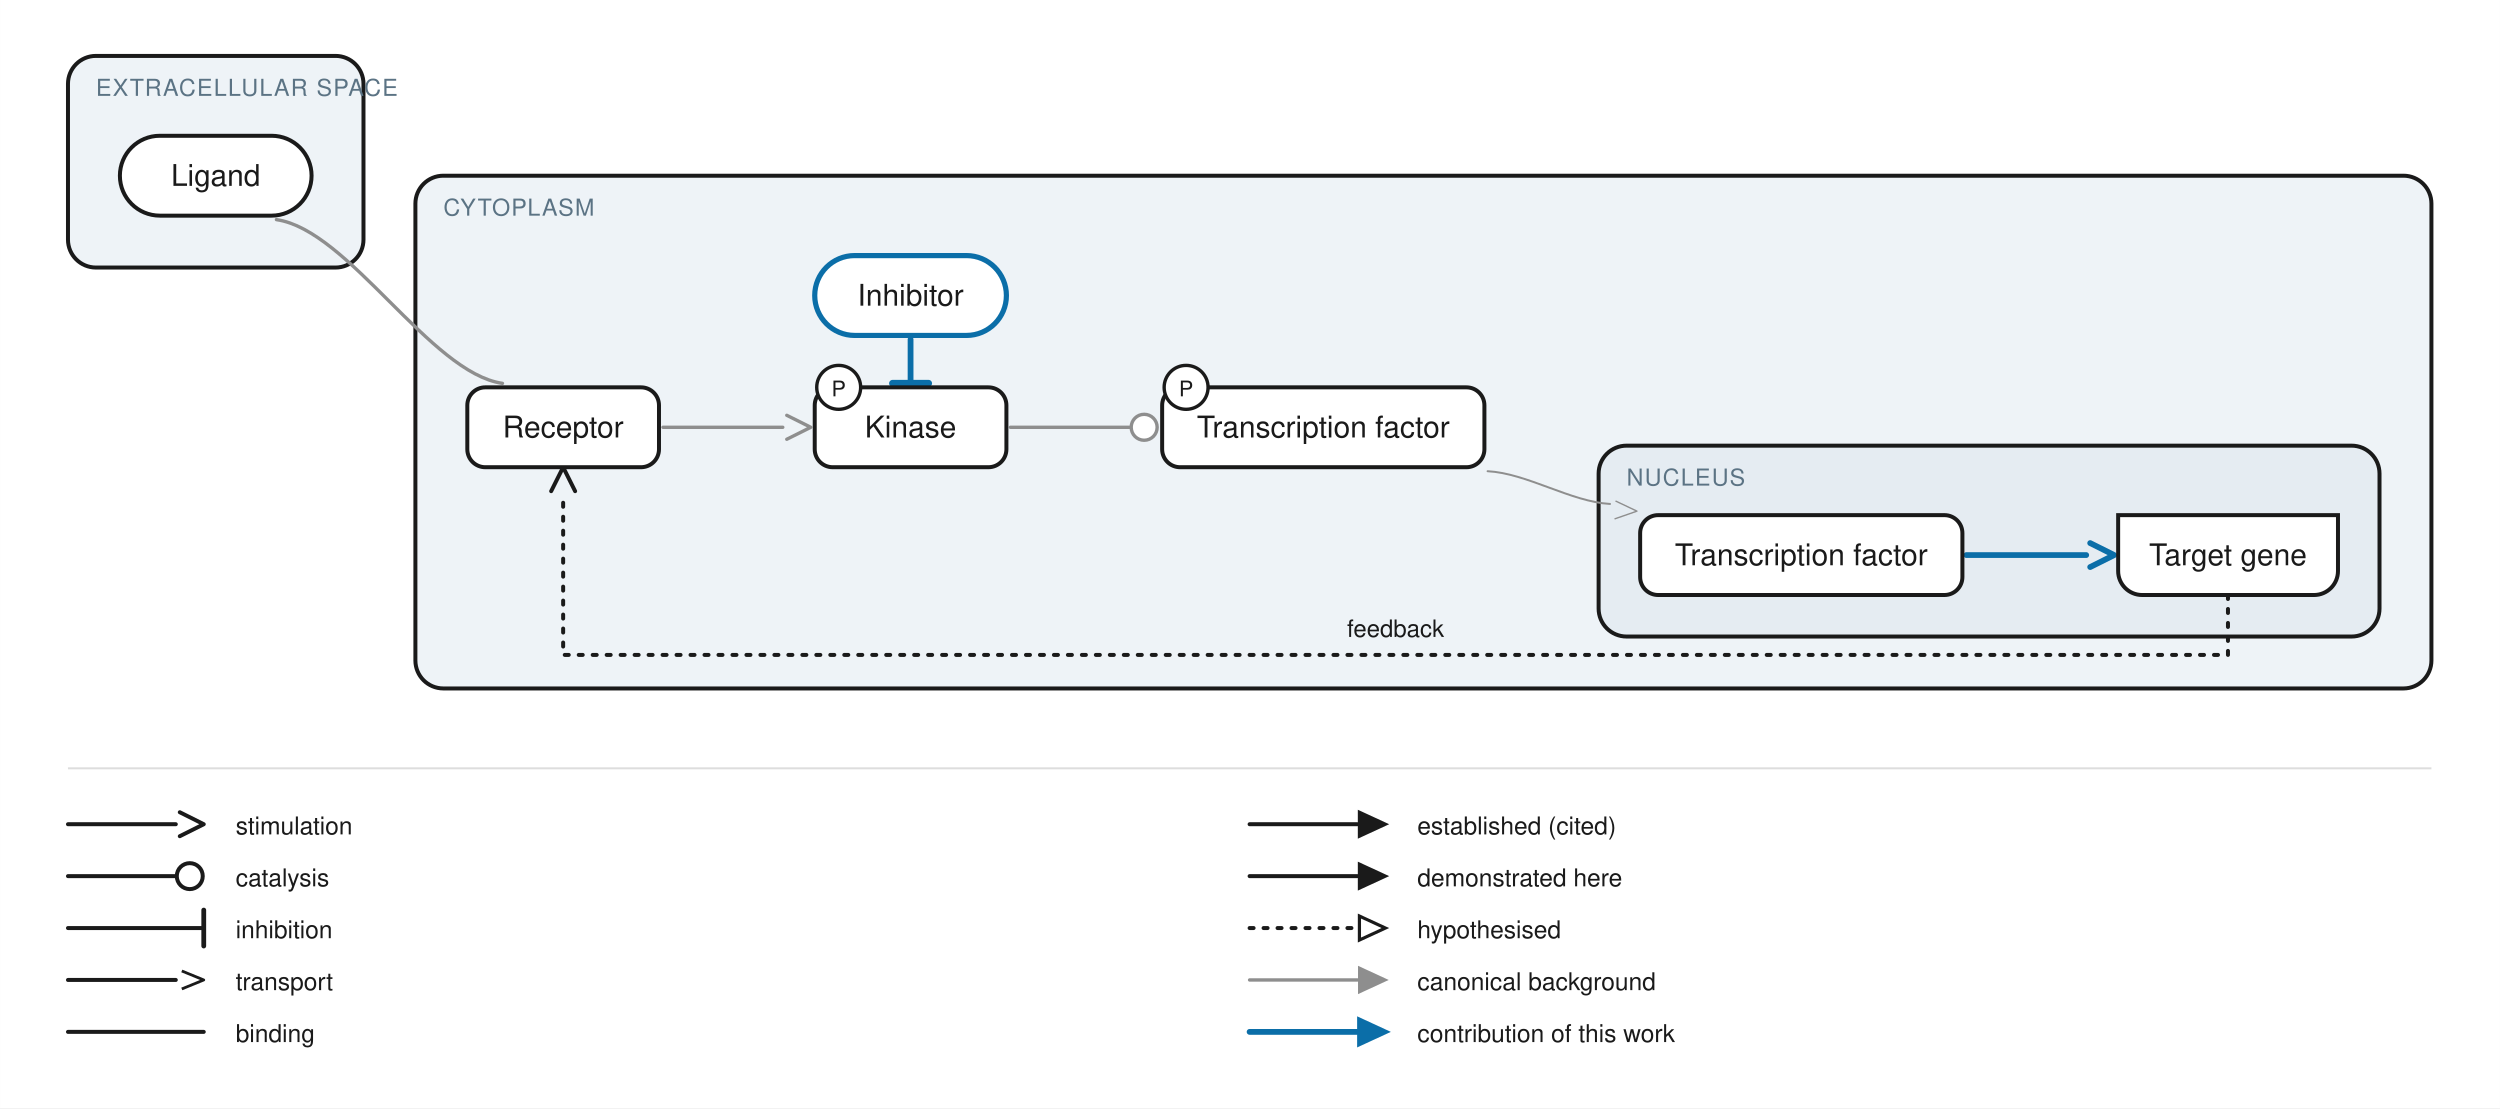
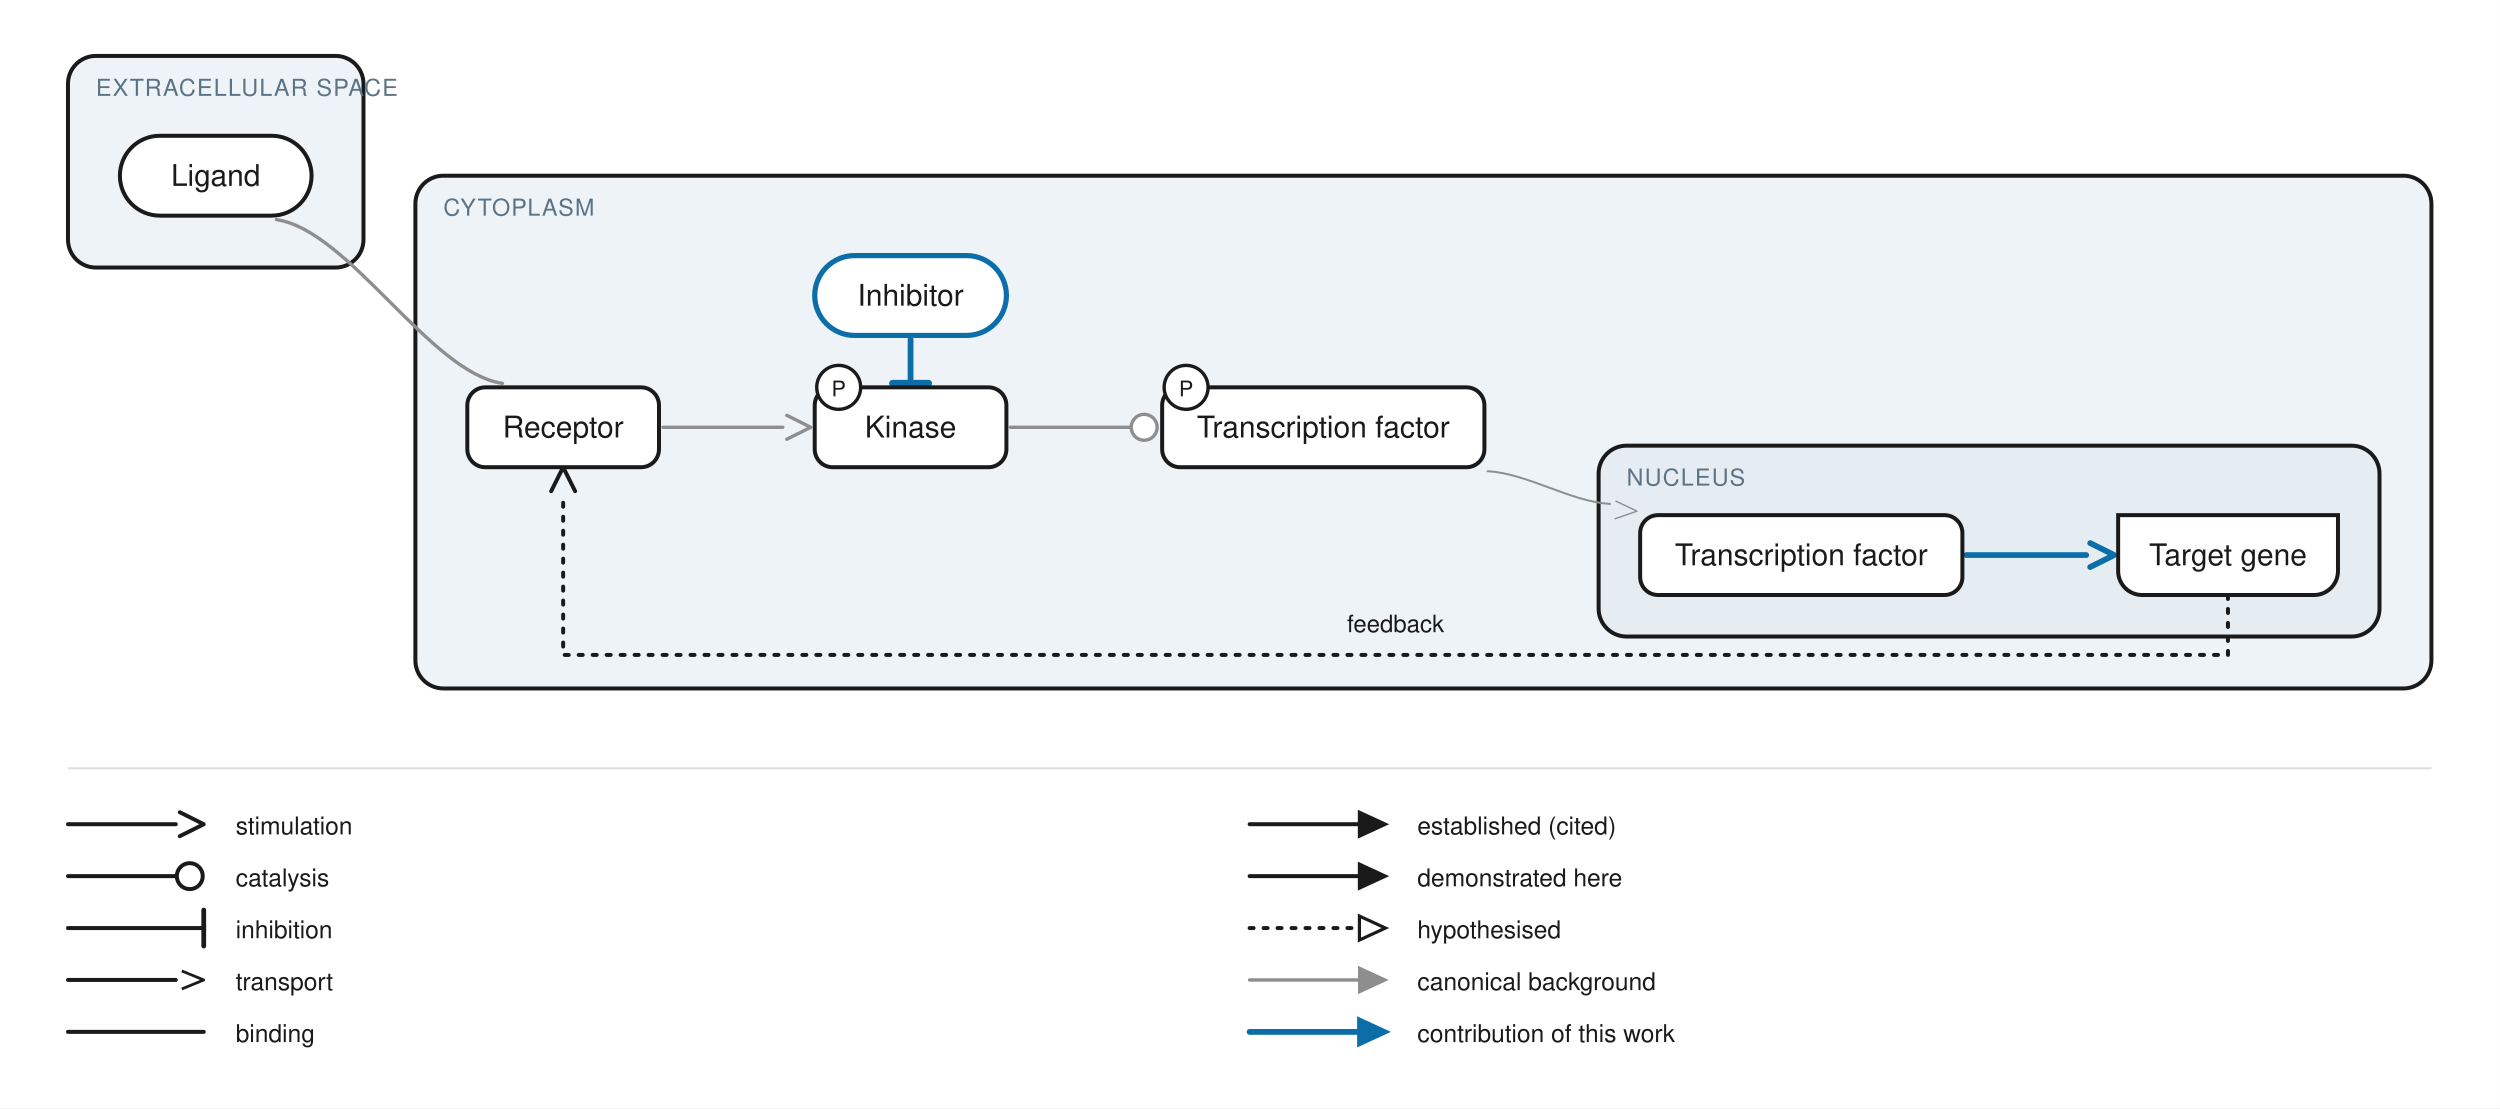
<svg xmlns="http://www.w3.org/2000/svg" viewBox="0 0 1252 555" width="178.0mm" height="78.9mm" font-family="Helvetica, Arial, sans-serif">
  <rect x="0" y="0" width="1252" height="555" fill="#ffffff" />
  <rect x="34.0" y="28.0" width="148.0" height="106.0" rx="14" fill="#eef3f7" stroke="#1a1a1a" stroke-width="2.0" />
  <text x="48.0" y="48.0" font-size="11.7" fill="#5b7384" letter-spacing="0.6">EXTRACELLULAR SPACE</text>
  <rect x="208.0" y="88.0" width="1009.7" height="256.8" rx="14" fill="#eef3f7" stroke="#1a1a1a" stroke-width="2.0" />
  <text x="222.0" y="108.0" font-size="11.7" fill="#5b7384" letter-spacing="0.6">CYTOPLASM</text>
  <rect x="800.6" y="223.2" width="391.1" height="95.6" rx="14" fill="#e5ecf2" stroke="#1a1a1a" stroke-width="2.0" />
  <text x="814.6" y="243.2" font-size="11.7" fill="#5b7384" letter-spacing="0.6">NUCLEUS</text>
  <path d="M138.4,110.0 C174.6,115.2 215.4,186.8 251.6,192.0" fill="none" stroke="#8e8e8e" stroke-width="1.7" stroke-linecap="round" stroke-linejoin="round" />
  <path d="M332.0,214.0 C351.2,214.0 372.8,214.0 392.0,214.0" fill="none" stroke="#8e8e8e" stroke-width="1.7" stroke-linecap="round" stroke-linejoin="round" />
  <g transform="translate(406.0,214.0) rotate(0.0)">
    <path d="M-12,-6 L0,0 L-12,6" fill="none" stroke="#8e8e8e" stroke-width="1.7" stroke-linejoin="round" stroke-linecap="round" />
  </g>
  <path d="M506.0,214.0 C525.5,214.0 547.5,214.0 567.0,214.0" fill="none" stroke="#8e8e8e" stroke-width="1.7" stroke-linecap="round" stroke-linejoin="round" />
  <g transform="translate(580.0,214.0) rotate(0.0)">
    <circle cx="-7" cy="0" r="6.5" fill="#ffffff" stroke="#8e8e8e" stroke-width="1.7" />
  </g>
  <path d="M745.0,236.0 C764.6,237.0 786.7,251.3 806.3,252.4" fill="none" stroke="#8e8e8e" stroke-width="1.0" stroke-linecap="round" stroke-linejoin="round" />
  <g transform="translate(819.8,256.0) rotate(3.1)">
    <path d="M-11,-4.5 L0,0 L-11,4.5" fill="none" stroke="#8e8e8e" stroke-width="0.7" stroke-linejoin="round" />
  </g>
  <path d="M984.8,278.0 C1004.0,278.0 1025.6,278.0 1044.8,278.0" fill="none" stroke="#0b6ea8" stroke-width="2.9" stroke-linecap="round" stroke-linejoin="round" />
  <g transform="translate(1058.8,278.0) rotate(0.0)">
    <path d="M-12,-6 L0,0 L-12,6" fill="none" stroke="#0b6ea8" stroke-width="2.9" stroke-linejoin="round" stroke-linecap="round" />
  </g>
  <path d="M456.0,170.0 C456.0,171.3 456.0,189.7 456.0,191.0" fill="none" stroke="#0b6ea8" stroke-width="2.9" stroke-linecap="round" stroke-linejoin="round" />
  <g transform="translate(456.0,192.0) rotate(90.0)">
    <path d="M0,-9 L0,9" stroke="#0b6ea8" stroke-width="3.5" stroke-linecap="round" />
  </g>
  <path d="M1115.8,298.0 L1115.8,328.0 L282.0,328.0 L282.0,248.0" fill="none" stroke="#1a1a1a" stroke-width="2.0" stroke-dasharray="2 5" stroke-linecap="round" stroke-linejoin="round" />
  <g transform="translate(282.0,234.0) rotate(-90.0)">
    <path d="M-12,-6 L0,0 L-12,6" fill="none" stroke="#1a1a1a" stroke-width="2.0" stroke-linejoin="round" stroke-linecap="round" />
  </g>
-   <text x="698.9" y="319.0" font-size="12.0" text-anchor="middle" fill="#1a1a1a">feedback</text>
+   <text x="698.9" y="316.6" font-size="12.0" text-anchor="middle" fill="#1a1a1a">feedback</text>
  <rect x="60.0" y="68.0" width="96.0" height="40.0" rx="20.0" fill="#ffffff" stroke="#1a1a1a" stroke-width="2.0" />
  <text x="108.0" y="93.1" font-size="15.0" text-anchor="middle" fill="#1a1a1a">Ligand</text>
  <rect x="234.0" y="194.0" width="96.0" height="40.0" rx="9" fill="#ffffff" stroke="#1a1a1a" stroke-width="2.0" />
  <text x="282.0" y="219.1" font-size="15.0" text-anchor="middle" fill="#1a1a1a">Receptor</text>
  <rect x="408.0" y="194.0" width="96.0" height="40.0" rx="9" fill="#ffffff" stroke="#1a1a1a" stroke-width="2.0" />
  <text x="456.0" y="219.1" font-size="15.0" text-anchor="middle" fill="#1a1a1a">Kinase</text>
  <circle cx="420.0" cy="194.0" r="11" fill="#ffffff" stroke="#1a1a1a" stroke-width="1.7" />
  <text x="420.0" y="198.5" font-size="10.8" text-anchor="middle" fill="#1a1a1a">P</text>
  <rect x="582.0" y="194.0" width="161.4" height="40.0" rx="9" fill="#ffffff" stroke="#1a1a1a" stroke-width="2.0" />
  <text x="662.7" y="219.1" font-size="15.0" text-anchor="middle" fill="#1a1a1a">Transcription factor</text>
  <circle cx="594.0" cy="194.0" r="11" fill="#ffffff" stroke="#1a1a1a" stroke-width="1.7" />
  <text x="594.0" y="198.5" font-size="10.8" text-anchor="middle" fill="#1a1a1a">P</text>
  <rect x="821.4" y="258.0" width="161.4" height="40.0" rx="9" fill="#ffffff" stroke="#1a1a1a" stroke-width="2.0" />
  <text x="902.1" y="283.1" font-size="15.0" text-anchor="middle" fill="#1a1a1a">Transcription factor</text>
  <path d="M1060.8,258.0 h110.1 v28.0 a12,12 0 0 1 -12,12 h-86.1 a12,12 0 0 1 -12,-12 z" fill="#ffffff" stroke="#1a1a1a" stroke-width="2.0" />
  <text x="1115.8" y="283.1" font-size="15.0" text-anchor="middle" fill="#1a1a1a">Target gene</text>
  <rect x="408.0" y="128.0" width="96.0" height="40.0" rx="20.0" fill="#ffffff" stroke="#0b6ea8" stroke-width="2.6" />
  <text x="456.0" y="153.1" font-size="15.0" text-anchor="middle" fill="#1a1a1a">Inhibitor</text>
  <line x1="34.0" y1="384.8" x2="1217.7" y2="384.8" stroke="#dddddd" stroke-width="1" />
  <line x1="34.0" y1="412.8" x2="88.0" y2="412.8" stroke="#1a1a1a" stroke-width="2.0" stroke-linecap="round" />
  <g transform="translate(102.0,412.8) rotate(0.0)">
    <path d="M-12,-6 L0,0 L-12,6" fill="none" stroke="#1a1a1a" stroke-width="2.0" stroke-linejoin="round" stroke-linecap="round" />
  </g>
  <text x="118.0" y="417.9" font-size="12.3" fill="#1a1a1a">stimulation</text>
  <line x1="34.0" y1="438.8" x2="89.0" y2="438.8" stroke="#1a1a1a" stroke-width="2.0" stroke-linecap="round" />
  <g transform="translate(102.0,438.8) rotate(0.0)">
    <circle cx="-7" cy="0" r="6.5" fill="#ffffff" stroke="#1a1a1a" stroke-width="2.0" />
  </g>
  <text x="118.0" y="443.9" font-size="12.3" fill="#1a1a1a">catalysis</text>
  <line x1="34.0" y1="464.8" x2="101.0" y2="464.8" stroke="#1a1a1a" stroke-width="2.0" stroke-linecap="round" />
  <g transform="translate(102.0,464.8) rotate(0.0)">
    <path d="M0,-9 L0,9" stroke="#1a1a1a" stroke-width="2.4" stroke-linecap="round" />
  </g>
  <text x="118.0" y="469.9" font-size="12.3" fill="#1a1a1a">inhibition</text>
  <line x1="34.0" y1="490.8" x2="88.0" y2="490.8" stroke="#1a1a1a" stroke-width="2.0" stroke-linecap="round" />
  <g transform="translate(102.0,490.8) rotate(0.0)">
    <path d="M-11,-4.5 L0,0 L-11,4.5" fill="none" stroke="#1a1a1a" stroke-width="1.4" stroke-linejoin="round" />
  </g>
  <text x="118.0" y="495.9" font-size="12.3" fill="#1a1a1a">transport</text>
  <line x1="34.0" y1="516.8" x2="102.0" y2="516.8" stroke="#1a1a1a" stroke-width="2.0" stroke-linecap="round" />
  <text x="118.0" y="521.9" font-size="12.3" fill="#1a1a1a">binding</text>
  <line x1="625.8" y1="412.8" x2="679.8" y2="412.8" stroke="#1a1a1a" stroke-width="2.0" stroke-linecap="round" />
  <g transform="translate(693.8,412.8) rotate(0.0)">
    <path d="M0,0 L-13,-6 L-13,6 Z" fill="#1a1a1a" stroke="#1a1a1a" stroke-width="1.6" />
  </g>
  <text x="709.8" y="417.9" font-size="12.3" fill="#1a1a1a">established (cited)</text>
  <line x1="625.8" y1="438.8" x2="679.8" y2="438.8" stroke="#1a1a1a" stroke-width="2.0" stroke-linecap="round" />
  <g transform="translate(693.8,438.8) rotate(0.0)">
    <path d="M0,0 L-13,-6 L-13,6 Z" fill="#1a1a1a" stroke="#1a1a1a" stroke-width="1.6" />
  </g>
  <text x="709.8" y="443.9" font-size="12.3" fill="#1a1a1a">demonstrated here</text>
  <line x1="625.8" y1="464.8" x2="679.8" y2="464.8" stroke="#1a1a1a" stroke-width="2.0" stroke-dasharray="2 5" stroke-linecap="round" />
  <g transform="translate(693.8,464.8) rotate(0.0)">
    <path d="M0,0 L-13,-6 L-13,6 Z" fill="#ffffff" stroke="#1a1a1a" stroke-width="1.6" />
  </g>
  <text x="709.8" y="469.9" font-size="12.3" fill="#1a1a1a">hypothesised</text>
  <line x1="625.8" y1="490.8" x2="679.8" y2="490.8" stroke="#8e8e8e" stroke-width="1.7" stroke-linecap="round" />
  <g transform="translate(693.8,490.8) rotate(0.0)">
    <path d="M0,0 L-13,-6 L-13,6 Z" fill="#8e8e8e" stroke="#8e8e8e" stroke-width="1.4" />
  </g>
  <text x="709.8" y="495.9" font-size="12.3" fill="#1a1a1a">canonical background</text>
  <line x1="625.8" y1="516.8" x2="679.8" y2="516.8" stroke="#0b6ea8" stroke-width="2.9" stroke-linecap="round" />
  <g transform="translate(693.8,516.8) rotate(0.0)">
    <path d="M0,0 L-13,-6 L-13,6 Z" fill="#0b6ea8" stroke="#0b6ea8" stroke-width="2.3" />
  </g>
  <text x="709.8" y="521.9" font-size="12.3" fill="#1a1a1a">contribution of this work</text>
</svg>
